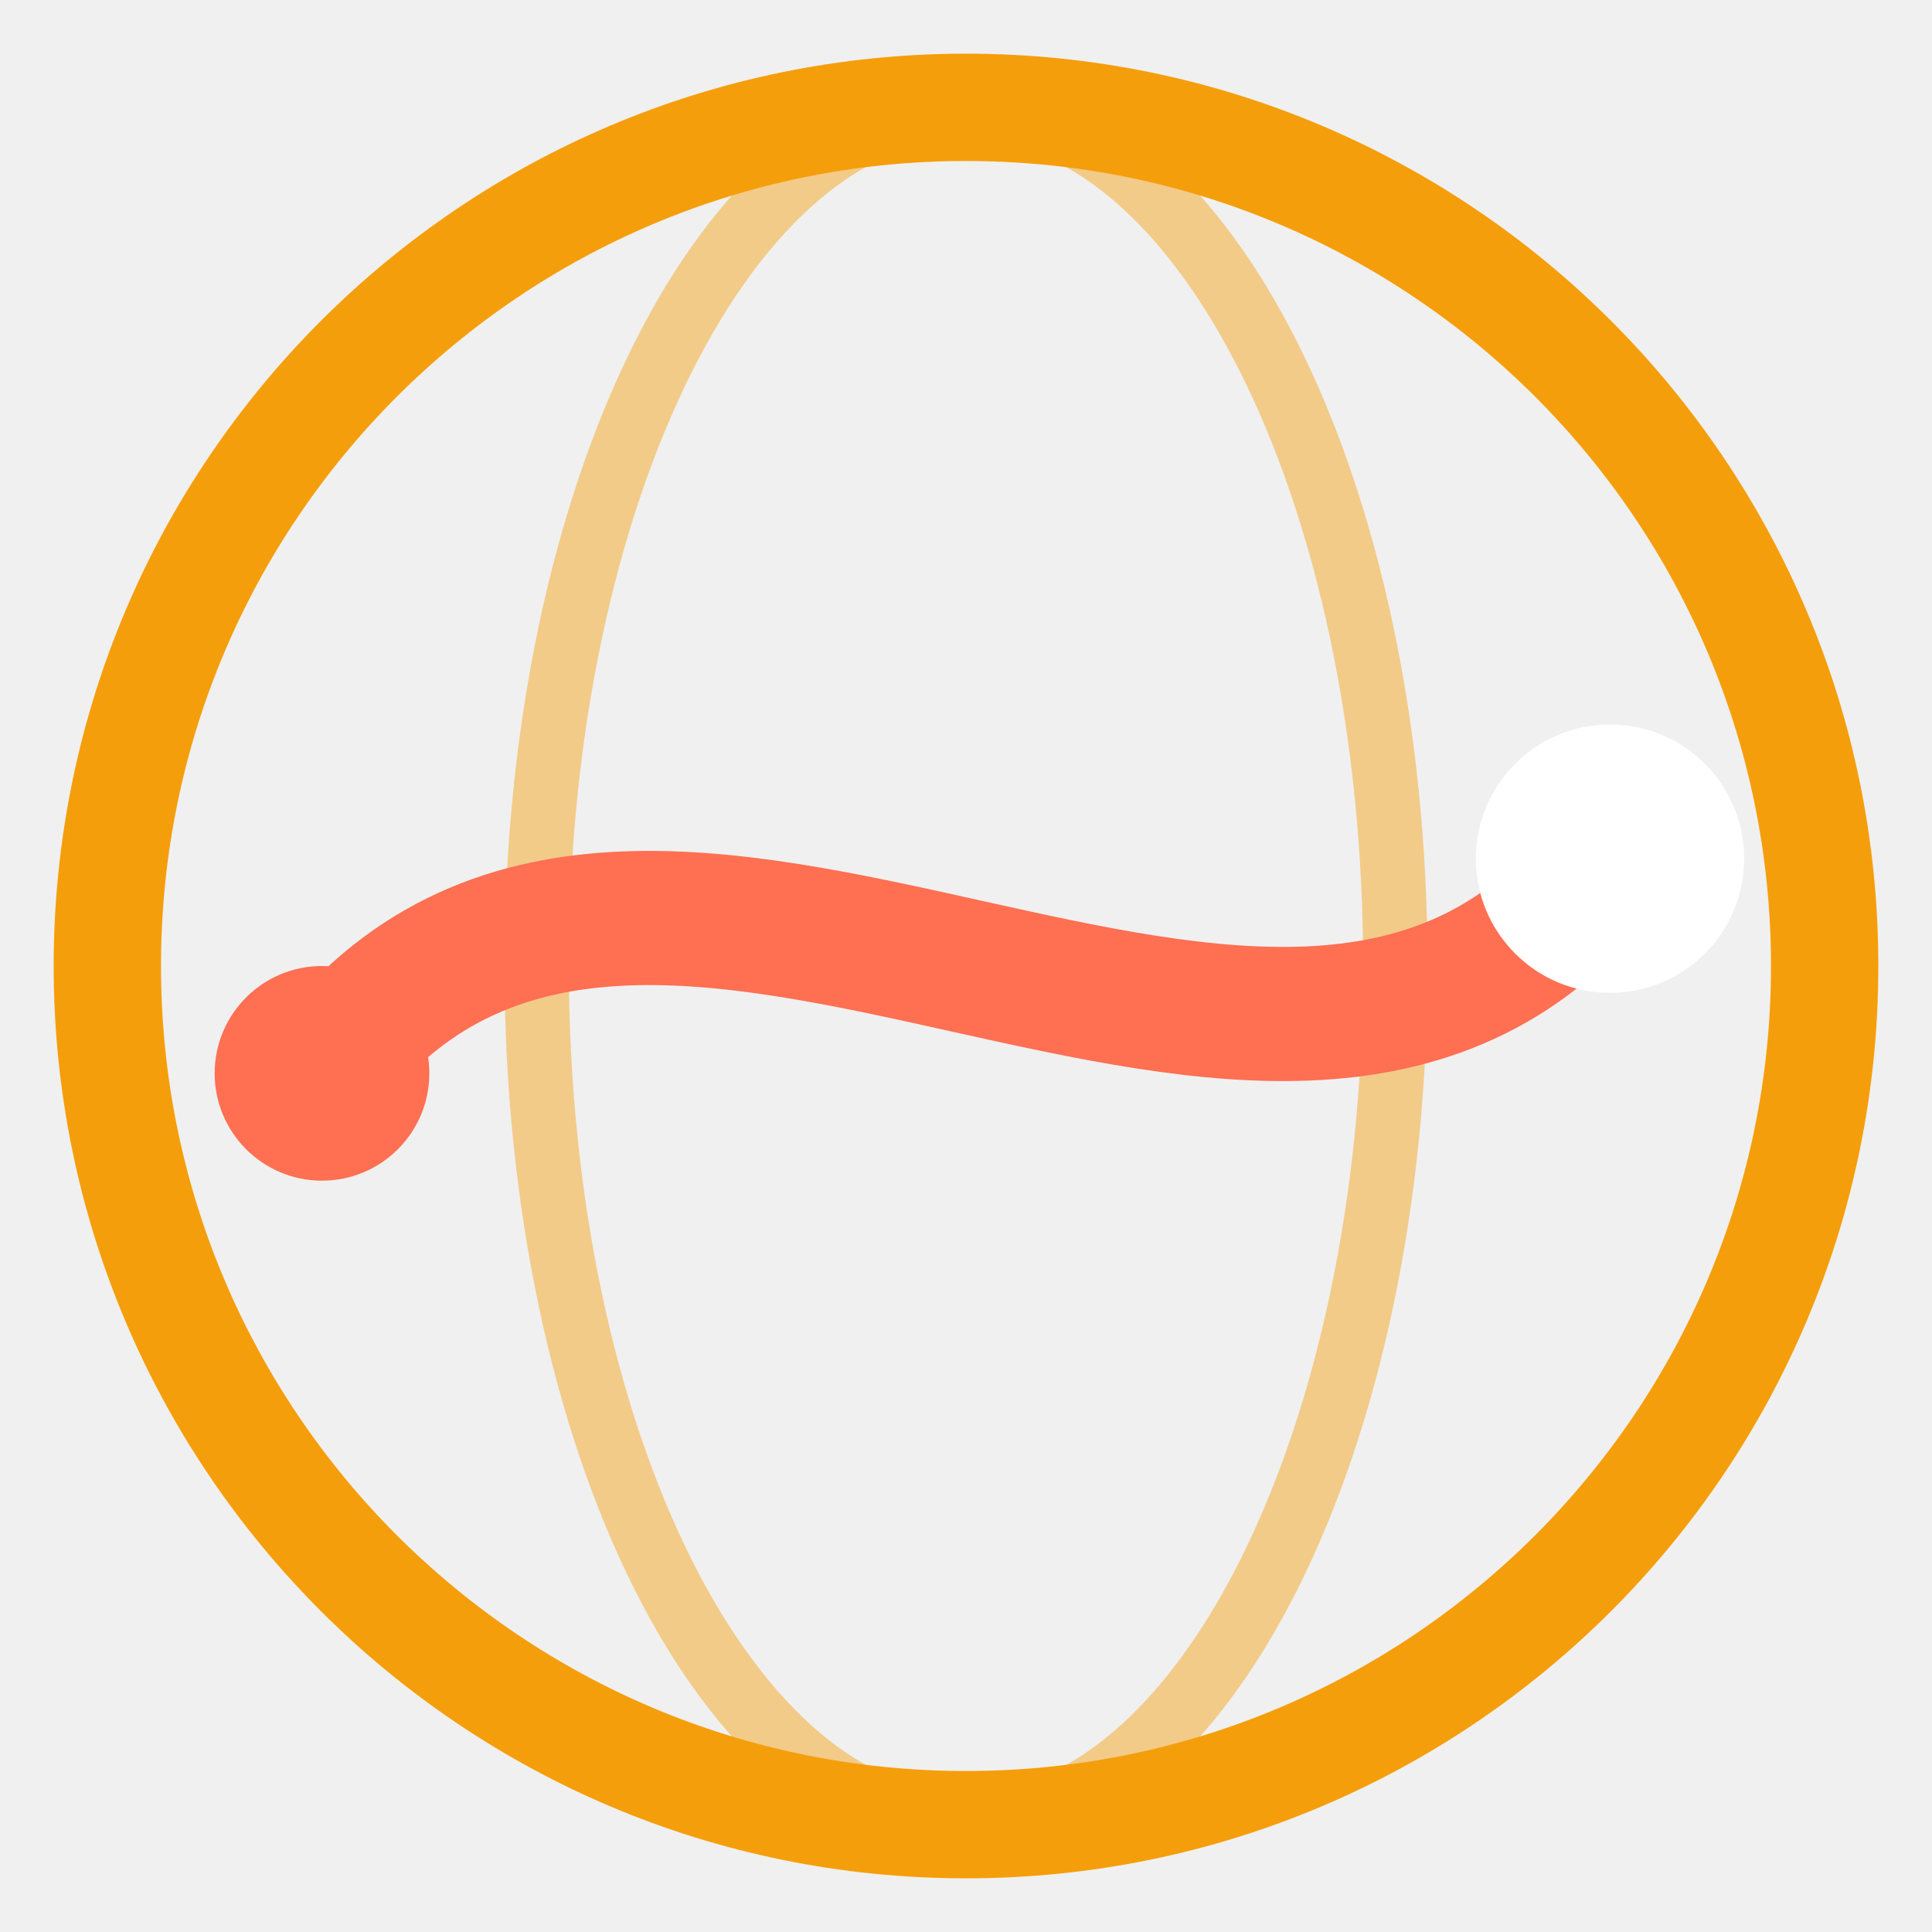
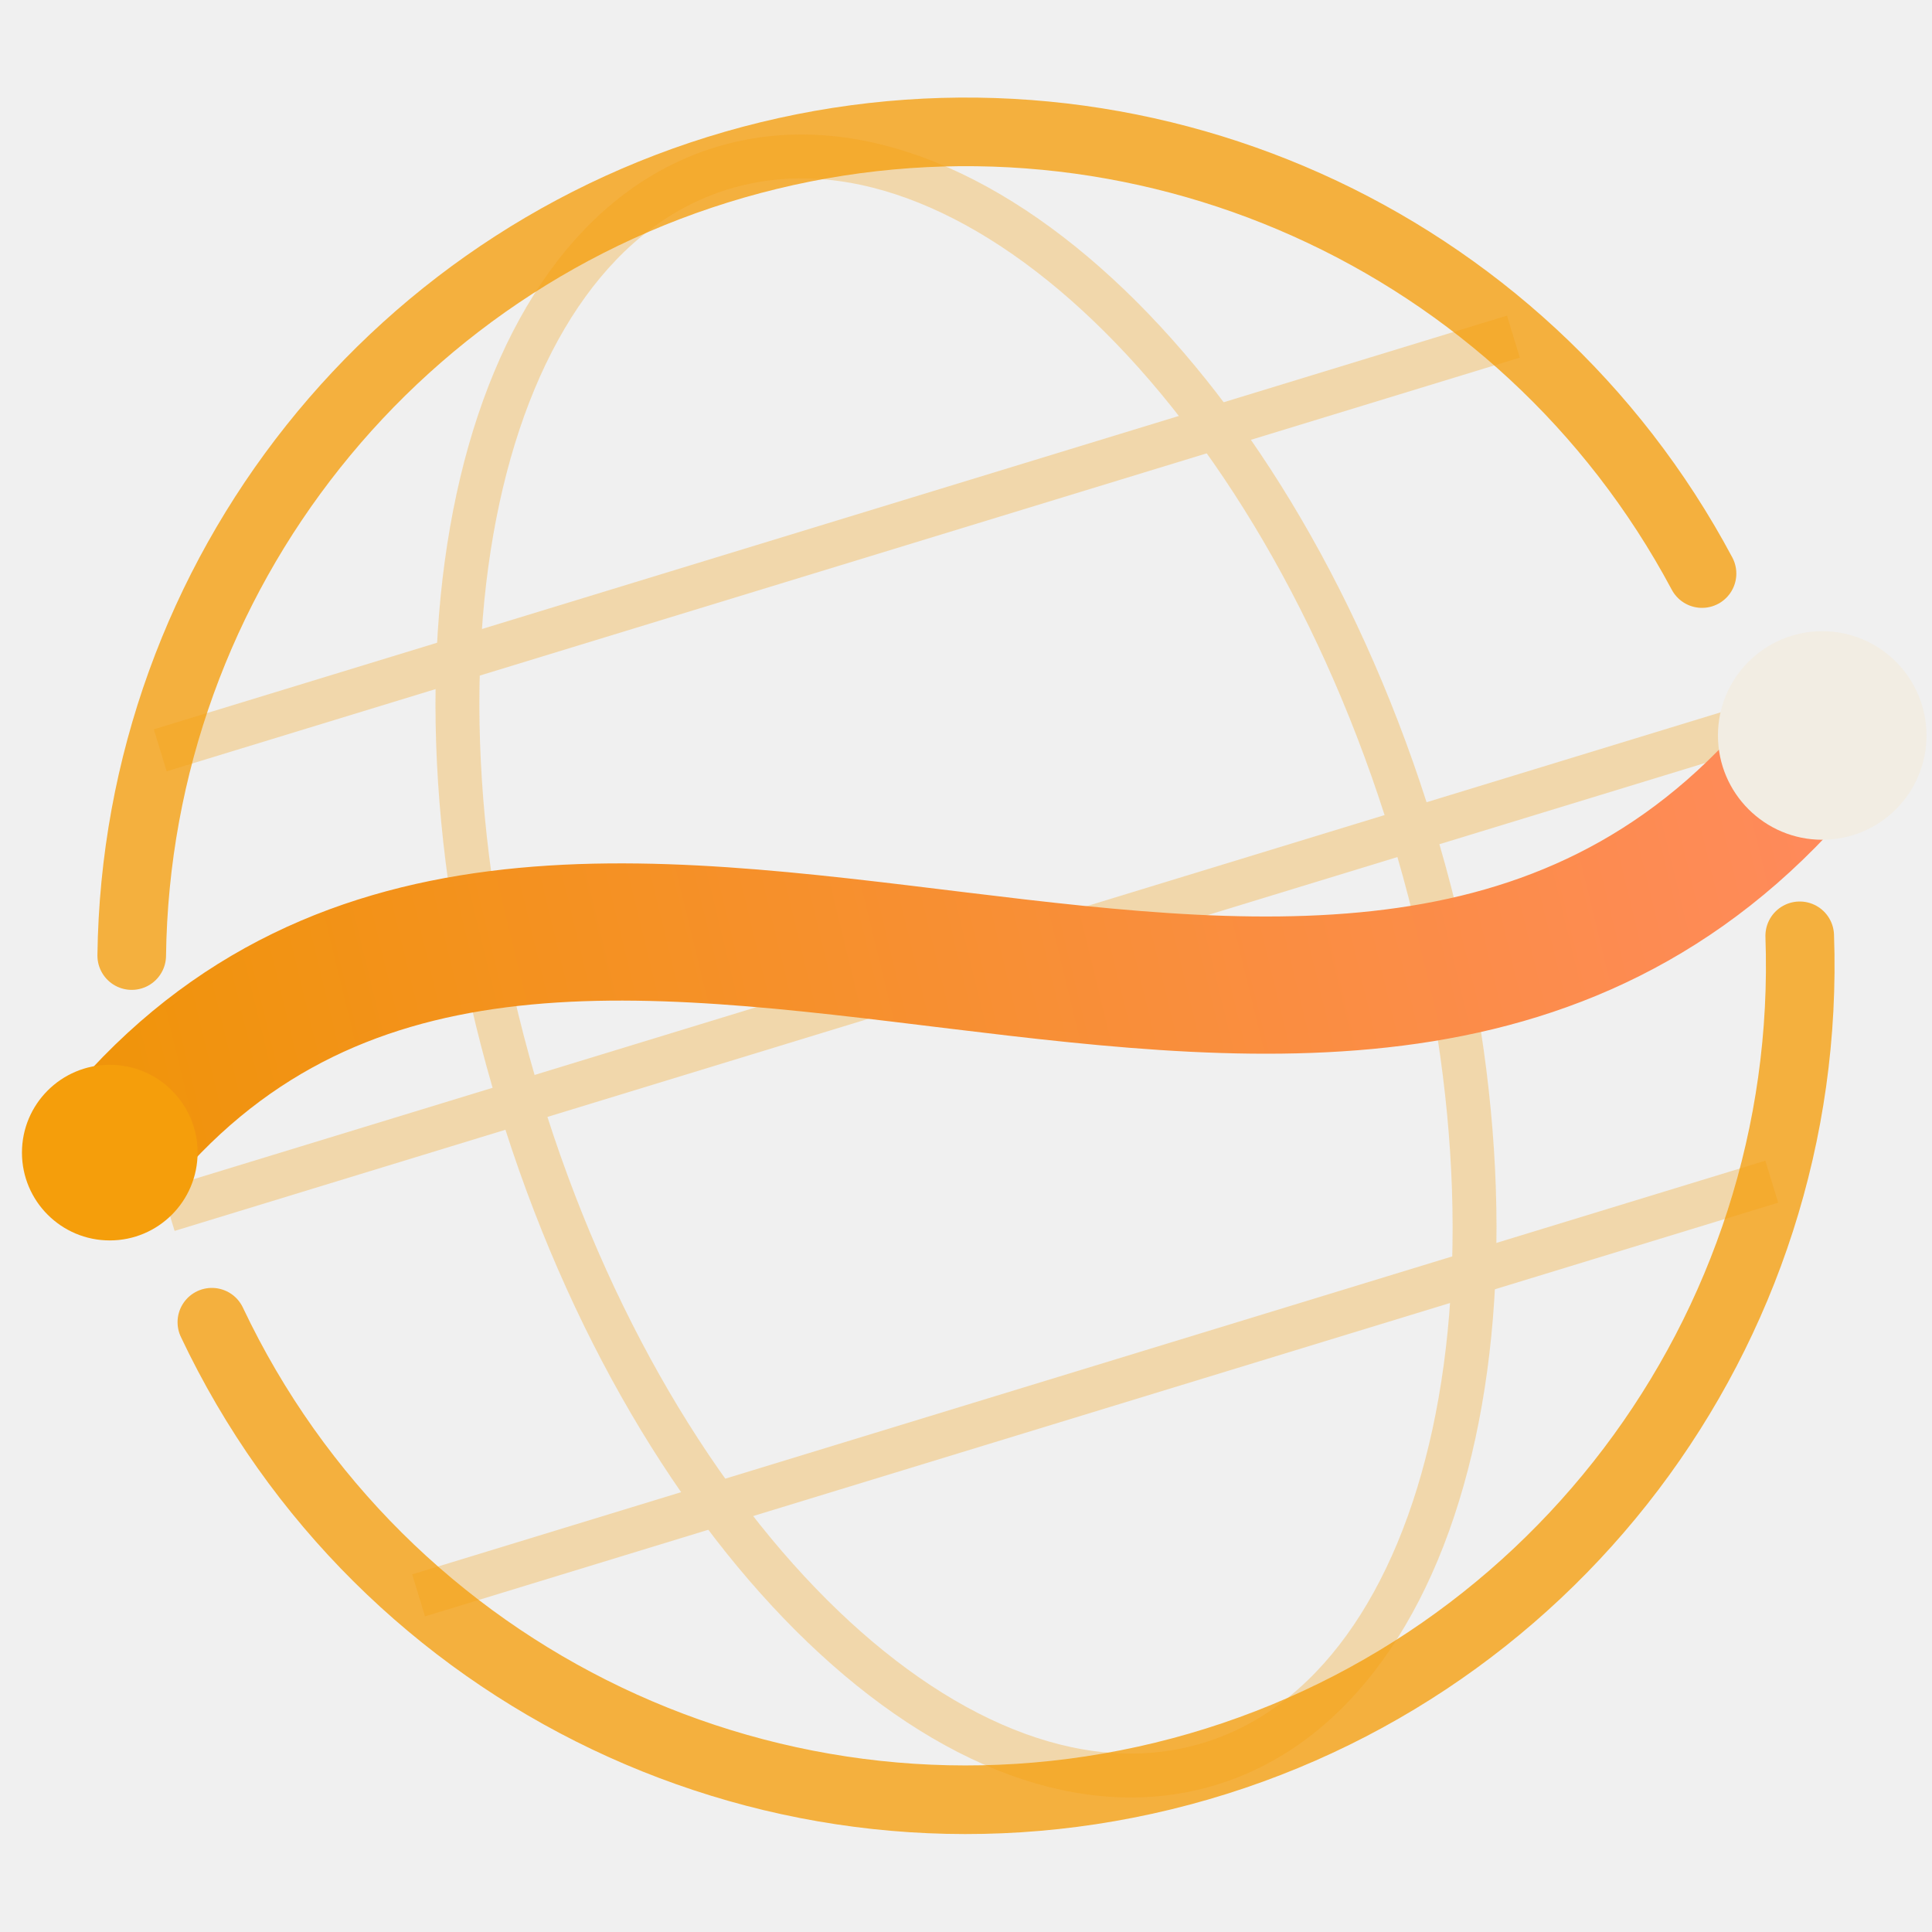
- <svg xmlns="http://www.w3.org/2000/svg" viewBox="5 5 36 36" width="46" height="46">
-   <g transform="translate(3, 3)">
-     <circle cx="20" cy="20" r="16" fill="none" stroke="#F59E0B" stroke-width="2" />
-     <ellipse cx="20" cy="20" rx="8" ry="16" fill="none" stroke="#F59E0B" stroke-width="1.2" opacity="0.45" />
-     <path d="M 8 22 C 14 14, 26 26, 32 18" fill="none" stroke="#FF6F52" stroke-width="2.5" stroke-linecap="round" />
-     <circle cx="8" cy="22" r="2" fill="#FF6F52" />
-     <circle cx="32" cy="18" r="2.5" fill="#FFF" />
+ <svg xmlns="http://www.w3.org/2000/svg" viewBox="2.4 2.4 35.2 35.2" width="46" height="46">
+   <defs>
+     <linearGradient id="maptale-route" gradientUnits="userSpaceOnUse" x1="4.4" y1="23.4" x2="35.6" y2="15.8">
+       <stop offset="0" stop-color="#F0940A" />
+       <stop offset="1" stop-color="#FF8A5C" />
+     </linearGradient>
+   </defs>
+   <g fill="none" stroke="#F59E0B" stroke-width="1.25" opacity="0.78" stroke-linecap="round">
+     <path d="M 33.41 12.85 A 15.2 15.2 0 0 0 4.8 19.81" />
+     <path d="M 6.26 26.49 A 15.2 15.2 0 0 0 35.19 19.45" />
  </g>
+   <g transform="rotate(-17 20 20)" fill="none" stroke="#F59E0B" stroke-width="0.8" opacity="0.3">
+     <line x1="4.8" y1="20" x2="35.2" y2="20" />
+     <line x1="7.11" y1="11.95" x2="32.89" y2="11.95" />
+     <line x1="7.11" y1="28.05" x2="32.89" y2="28.05" />
+     <ellipse cx="20" cy="20" rx="8.5" ry="15.2" />
+   </g>
+   <path d="M 4.4 23.4 C 12.4 13.4, 27.2 26.6, 35.6 15.8" fill="none" stroke="url(#maptale-route)" stroke-width="2.5" stroke-linecap="round" />
+   <circle cx="4.4" cy="23.4" r="1.6" fill="#F59E0B" />
+   <circle cx="35.6" cy="15.8" r="1.9" fill="#F2EDE3" />
</svg>
